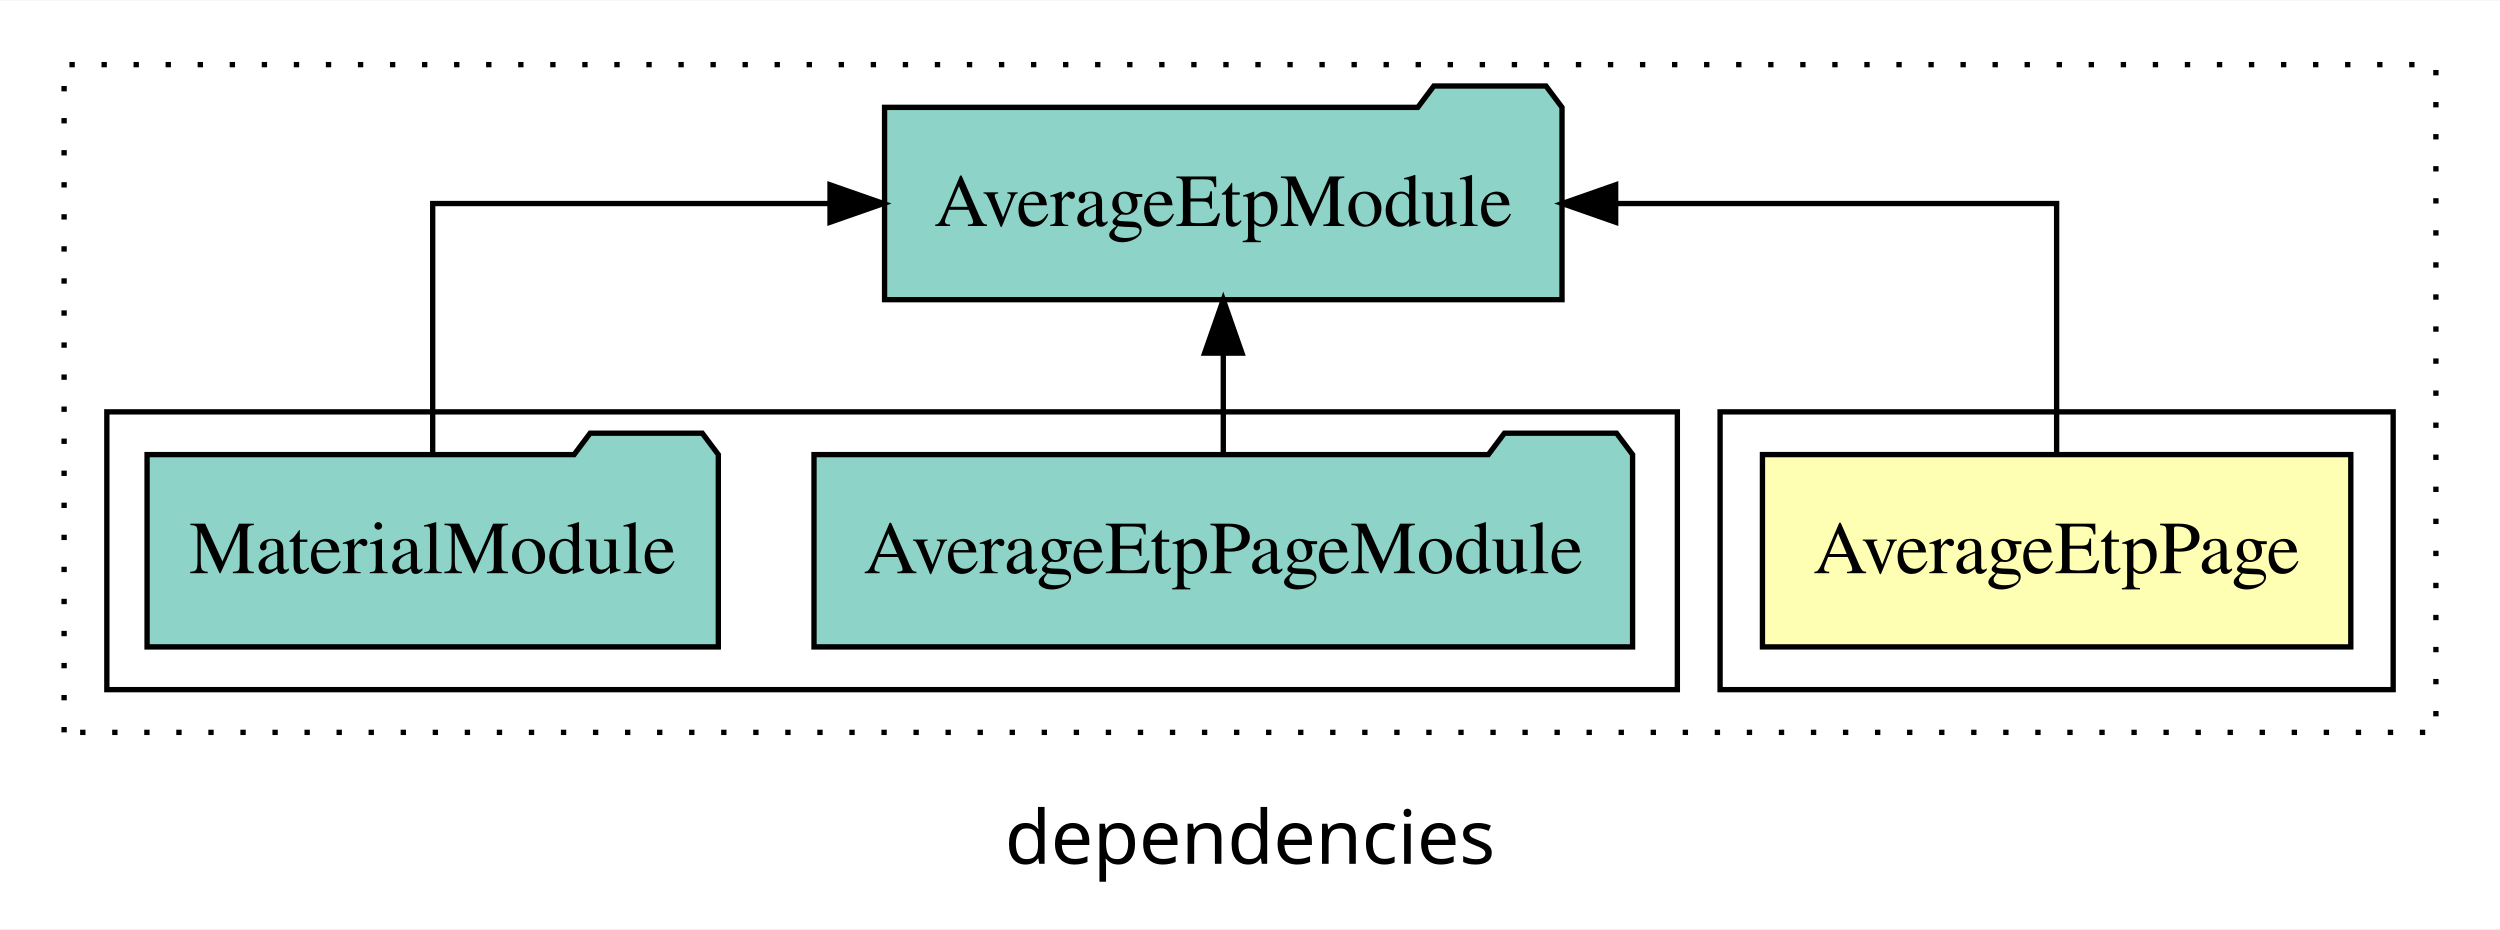
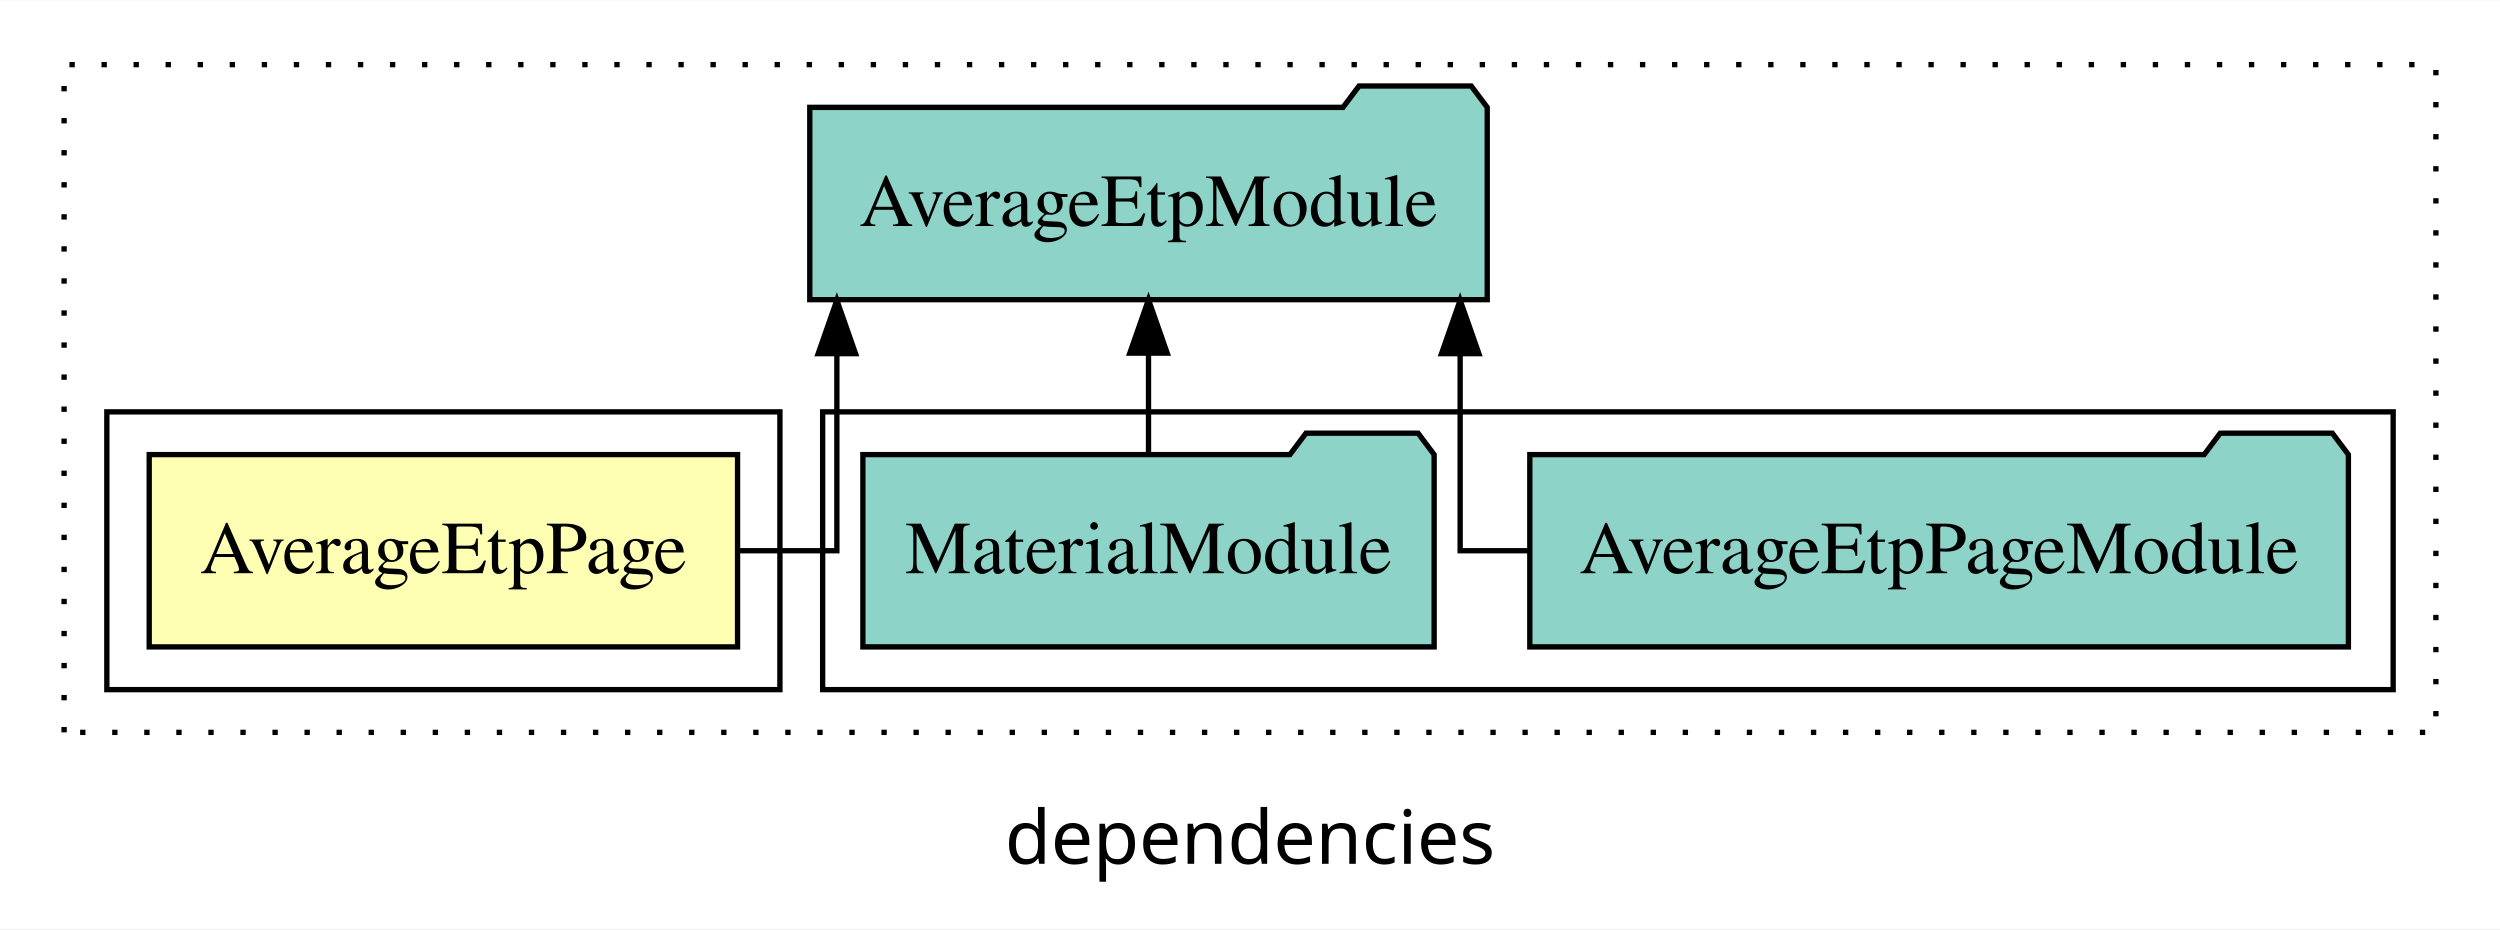
<svg xmlns="http://www.w3.org/2000/svg" width="468pt" height="174pt" viewBox="0.00 0.00 468.00 173.80">
  <g id="graph0" class="graph" transform="scale(1 1) rotate(0) translate(4 169.8)">
    <polygon fill="white" stroke="transparent" points="-4,4 -4,-169.8 464,-169.8 464,4 -4,4" />
    <text text-anchor="middle" x="230" y="-8.2" font-family="sans-serif" font-size="14.00">dependencies</text>
    <g id="clust1" class="cluster">
      <polygon fill="none" stroke="black" stroke-dasharray="1,5" points="8,-32.8 8,-157.8 452,-157.8 452,-32.8 8,-32.8" />
    </g>
+     <g id="clust4" class="cluster">
+       <polygon fill="none" stroke="black" points="150,-40.8 150,-92.8 444,-92.8 444,-40.8 150,-40.8" />
+     </g>
    <g id="clust2" class="cluster">
-       <polygon fill="none" stroke="black" points="318,-40.8 318,-92.8 444,-92.8 444,-40.8 318,-40.8" />
-     </g>
-     <g id="clust4" class="cluster">
-       <polygon fill="none" stroke="black" points="16,-40.8 16,-92.8 310,-92.8 310,-40.8 16,-40.8" />
+       <polygon fill="none" stroke="black" points="16,-40.8 16,-92.8 142,-92.8 142,-40.8 16,-40.8" />
    </g>
    <g id="node1" class="node">
-       <polygon fill="#ffffb3" stroke="black" points="436.07,-84.8 325.93,-84.8 325.93,-48.8 436.07,-48.8 436.07,-84.8" />
-       <text text-anchor="middle" x="381" y="-62.6" font-family="Times,serif" font-size="14.00">AverageEtpPage</text>
+       <polygon fill="#ffffb3" stroke="black" points="134.07,-84.8 23.93,-84.8 23.93,-48.8 134.07,-48.8 134.07,-84.8" />
+       <text text-anchor="middle" x="79" y="-62.6" font-family="Times,serif" font-size="14.00">AverageEtpPage</text>
    </g>
    <g id="node2" class="node">
-       <polygon fill="#8dd3c7" stroke="black" points="288.41,-149.8 285.41,-153.8 264.41,-153.8 261.41,-149.8 161.59,-149.8 161.59,-113.8 288.41,-113.8 288.41,-149.8" />
-       <text text-anchor="middle" x="225" y="-127.6" font-family="Times,serif" font-size="14.00">AverageEtpModule</text>
+       <polygon fill="#8dd3c7" stroke="black" points="274.41,-149.8 271.41,-153.8 250.41,-153.8 247.41,-149.8 147.59,-149.8 147.59,-113.8 274.41,-113.8 274.41,-149.8" />
+       <text text-anchor="middle" x="211" y="-127.6" font-family="Times,serif" font-size="14.00">AverageEtpModule</text>
    </g>
    <g id="edge1" class="edge">
-       <path fill="none" stroke="black" d="M381,-84.91C381,-104.14 381,-131.8 381,-131.8 381,-131.8 298.45,-131.8 298.45,-131.8" />
-       <polygon fill="black" stroke="black" points="298.45,-128.3 288.45,-131.8 298.45,-135.3 298.45,-128.3" />
+       <path fill="none" stroke="black" d="M134.07,-66.8C144.72,-66.8 152.66,-66.8 152.66,-66.8 152.66,-66.8 152.66,-103.69 152.66,-103.69" />
+       <polygon fill="black" stroke="black" points="149.16,-103.69 152.66,-113.69 156.16,-103.69 149.16,-103.69" />
    </g>
    <g id="node3" class="node">
-       <polygon fill="#8dd3c7" stroke="black" points="301.62,-84.8 298.62,-88.8 277.62,-88.8 274.62,-84.8 148.38,-84.8 148.38,-48.8 301.62,-48.8 301.62,-84.8" />
-       <text text-anchor="middle" x="225" y="-62.6" font-family="Times,serif" font-size="14.00">AverageEtpPageModule</text>
+       <polygon fill="#8dd3c7" stroke="black" points="435.62,-84.8 432.62,-88.8 411.62,-88.8 408.62,-84.8 282.38,-84.8 282.38,-48.8 435.62,-48.8 435.62,-84.8" />
+       <text text-anchor="middle" x="359" y="-62.6" font-family="Times,serif" font-size="14.00">AverageEtpPageModule</text>
    </g>
    <g id="edge2" class="edge">
-       <path fill="none" stroke="black" d="M225,-84.91C225,-84.91 225,-103.79 225,-103.79" />
-       <polygon fill="black" stroke="black" points="221.5,-103.79 225,-113.79 228.5,-103.79 221.5,-103.79" />
+       <path fill="none" stroke="black" d="M282.19,-66.8C274.44,-66.8 269.34,-66.8 269.34,-66.8 269.34,-66.8 269.34,-103.69 269.34,-103.69" />
+       <polygon fill="black" stroke="black" points="265.85,-103.69 269.34,-113.69 272.85,-103.69 265.85,-103.69" />
    </g>
    <g id="node4" class="node">
-       <polygon fill="#8dd3c7" stroke="black" points="130.47,-84.8 127.47,-88.8 106.47,-88.8 103.47,-84.8 23.53,-84.8 23.53,-48.8 130.47,-48.8 130.47,-84.8" />
-       <text text-anchor="middle" x="77" y="-62.6" font-family="Times,serif" font-size="14.00">MaterialModule</text>
+       <polygon fill="#8dd3c7" stroke="black" points="264.47,-84.8 261.47,-88.8 240.47,-88.8 237.47,-84.8 157.53,-84.8 157.53,-48.8 264.47,-48.8 264.47,-84.8" />
+       <text text-anchor="middle" x="211" y="-62.6" font-family="Times,serif" font-size="14.00">MaterialModule</text>
    </g>
    <g id="edge3" class="edge">
-       <path fill="none" stroke="black" d="M77,-84.91C77,-104.14 77,-131.8 77,-131.8 77,-131.8 151.38,-131.8 151.38,-131.8" />
-       <polygon fill="black" stroke="black" points="151.38,-135.3 161.38,-131.8 151.38,-128.3 151.38,-135.3" />
+       <path fill="none" stroke="black" d="M211,-84.91C211,-84.91 211,-103.79 211,-103.79" />
+       <polygon fill="black" stroke="black" points="207.5,-103.79 211,-113.79 214.5,-103.79 207.5,-103.79" />
    </g>
  </g>
</svg>
